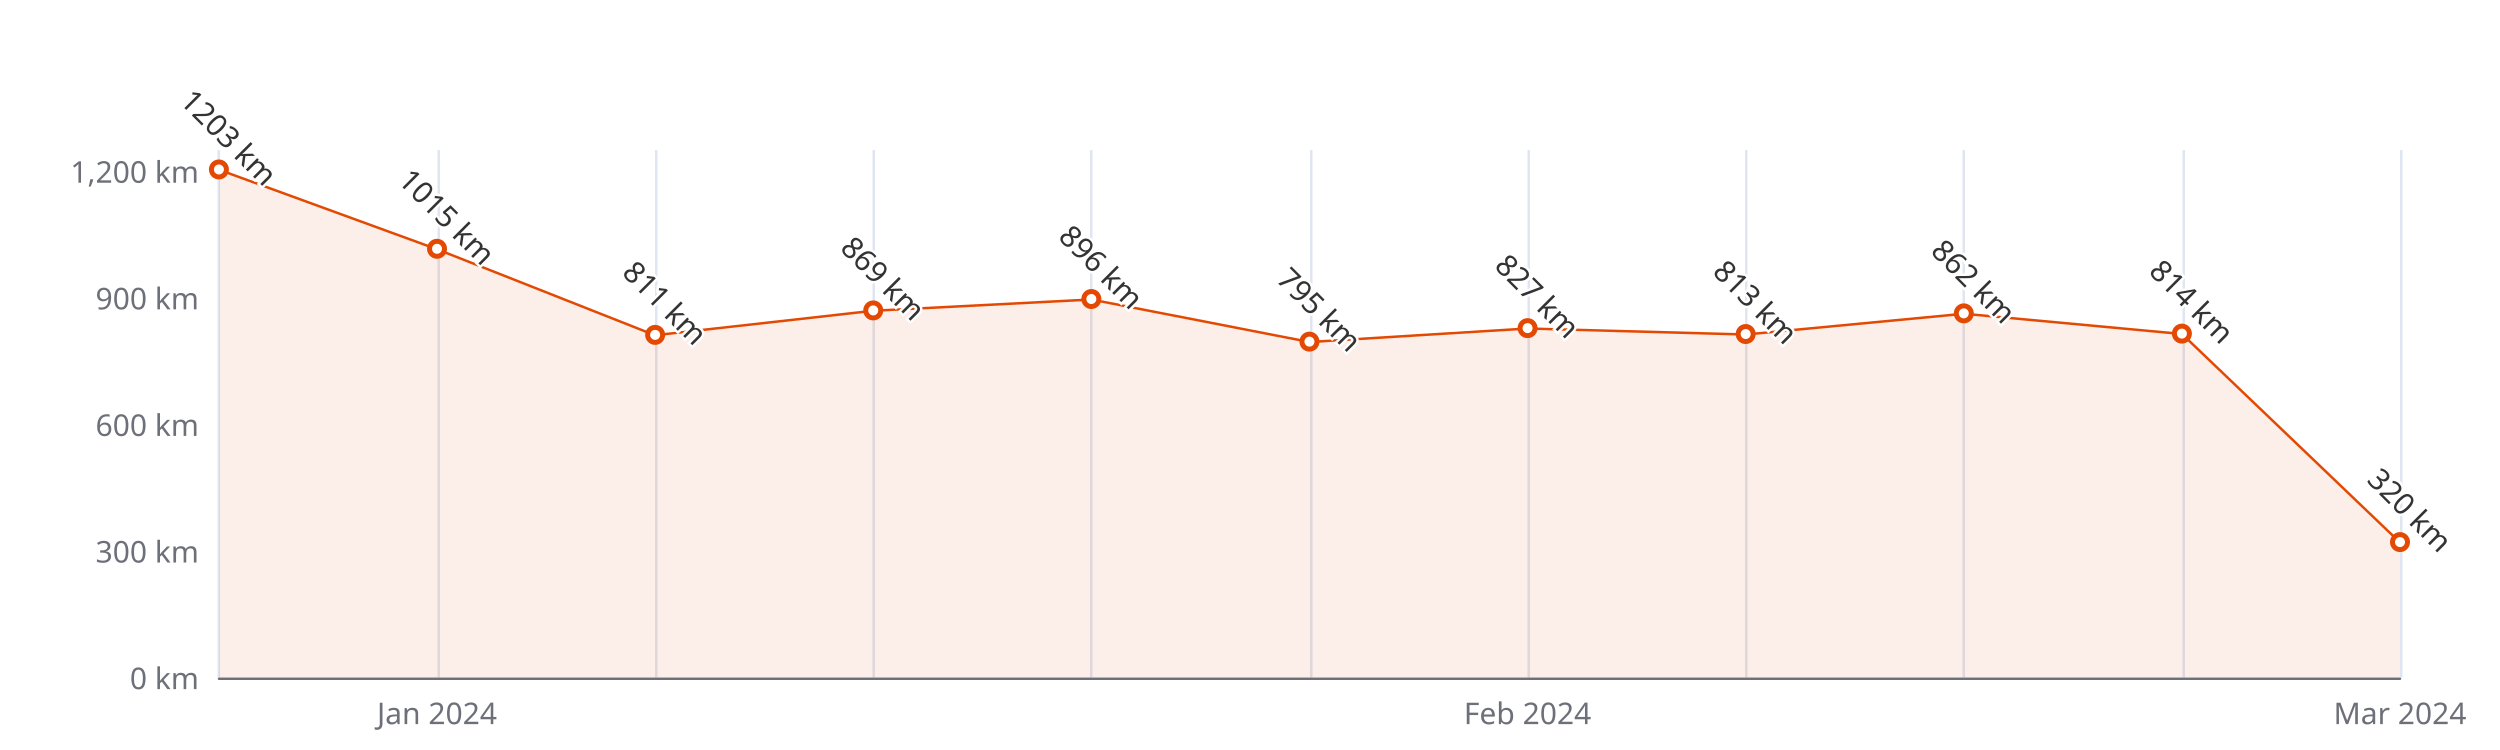
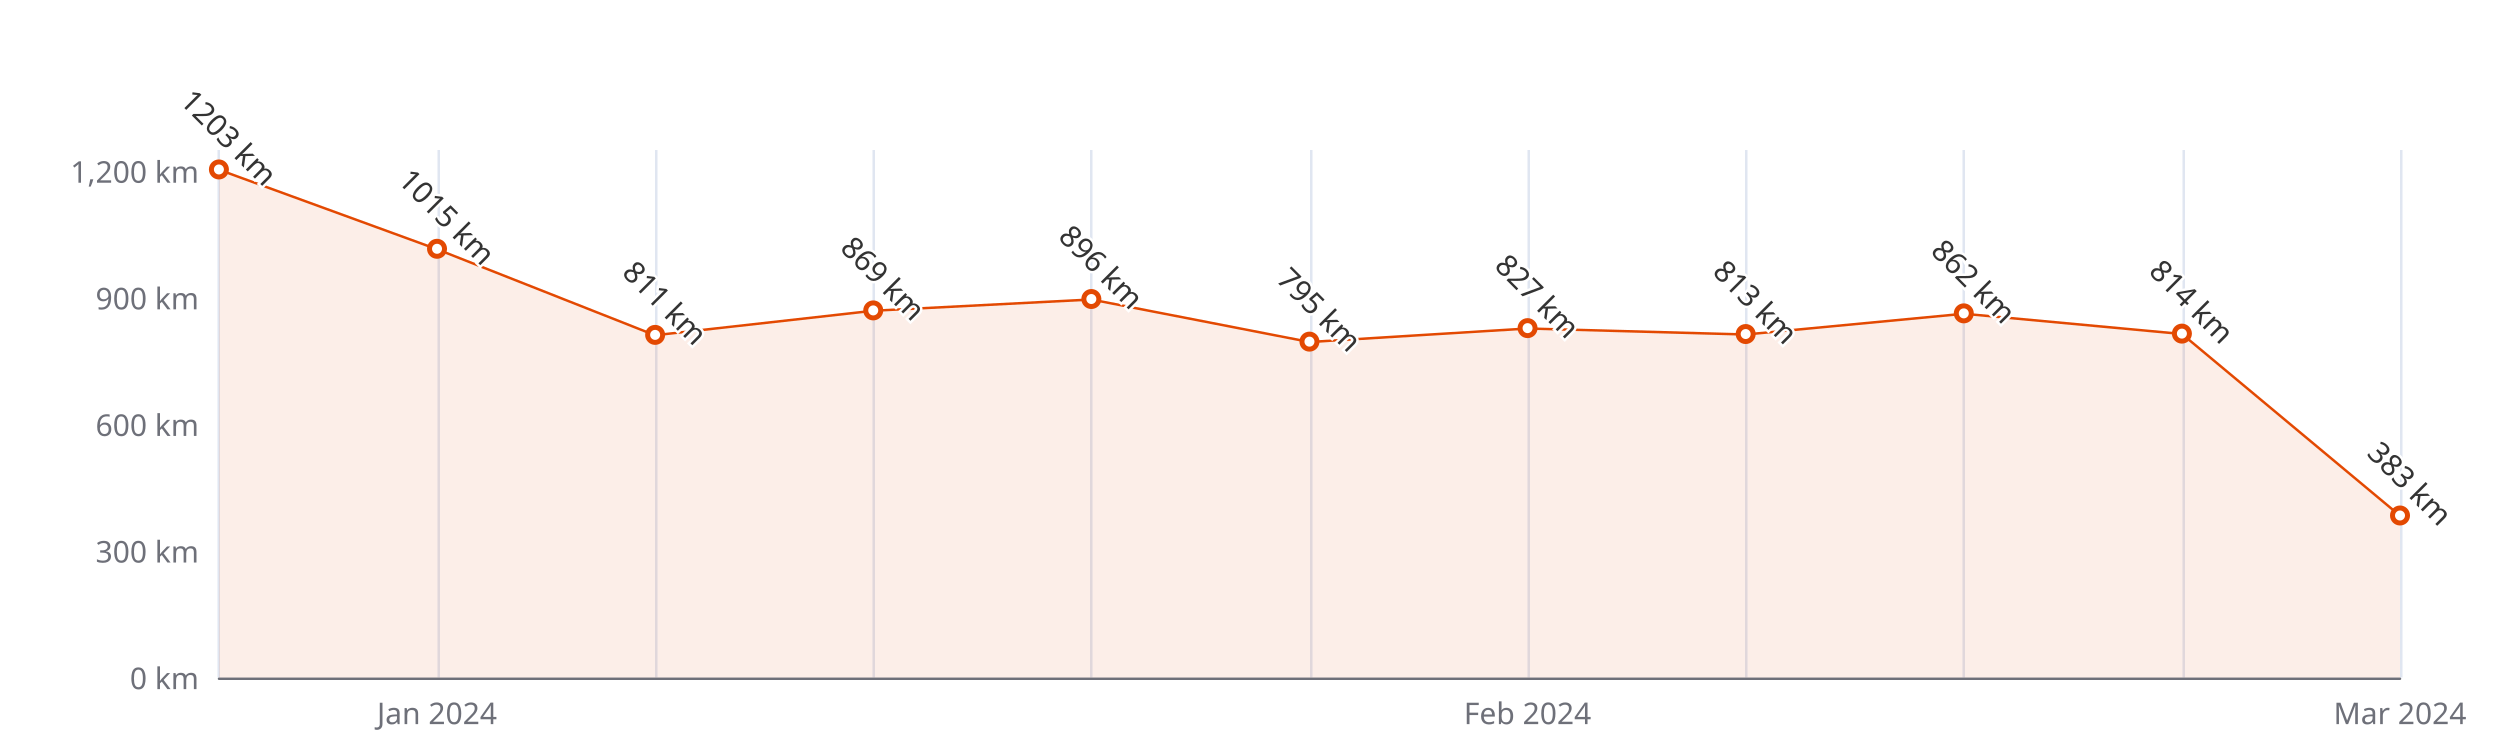
<svg xmlns="http://www.w3.org/2000/svg" width="1000" height="300" version="1.1" baseProfile="full" viewBox="0 0 1000 300">
  <rect width="1000" height="300" x="0" y="0" id="0" fill="#ffffff" />
  <path d="M87.5 60L87.5 271" fill="none" stroke="#E0E6F1" />
  <path d="M175.5 60L175.5 271" fill="none" stroke="#E0E6F1" />
  <path d="M262.5 60L262.5 271" fill="none" stroke="#E0E6F1" />
  <path d="M349.5 60L349.5 271" fill="none" stroke="#E0E6F1" />
  <path d="M436.5 60L436.5 271" fill="none" stroke="#E0E6F1" />
  <path d="M524.5 60L524.5 271" fill="none" stroke="#E0E6F1" />
  <path d="M611.5 60L611.5 271" fill="none" stroke="#E0E6F1" />
  <path d="M698.5 60L698.5 271" fill="none" stroke="#E0E6F1" />
  <path d="M785.5 60L785.5 271" fill="none" stroke="#E0E6F1" />
  <path d="M873.5 60L873.5 271" fill="none" stroke="#E0E6F1" />
  <path d="M960.5 60L960.5 271" fill="none" stroke="#E0E6F1" />
  <path d="M87.6 271.5L960 271.5" fill="none" stroke="#6E7079" stroke-linecap="round" />
  <text dominant-baseline="central" text-anchor="end" style="font-size:12px;font-family:sans-serif;" xml:space="preserve" transform="translate(79.56 271)" fill="#6E7079">0 km</text>
  <text dominant-baseline="central" text-anchor="end" style="font-size:12px;font-family:sans-serif;" xml:space="preserve" transform="translate(79.56 220.36)" fill="#6E7079">300 km</text>
  <text dominant-baseline="central" text-anchor="end" style="font-size:12px;font-family:sans-serif;" xml:space="preserve" transform="translate(79.56 169.72)" fill="#6E7079">600 km</text>
  <text dominant-baseline="central" text-anchor="end" style="font-size:12px;font-family:sans-serif;" xml:space="preserve" transform="translate(79.56 119.08)" fill="#6E7079">900 km</text>
  <text dominant-baseline="central" text-anchor="end" style="font-size:12px;font-family:sans-serif;" xml:space="preserve" transform="translate(79.56 68.44)" fill="#6E7079">1,200 km</text>
  <text dominant-baseline="central" text-anchor="middle" style="font-size:12px;font-family:sans-serif;" xml:space="preserve" y="6" transform="translate(174.804 279)" fill="#6E7079">Jan 2024</text>
  <text dominant-baseline="central" text-anchor="middle" style="font-size:12px;font-family:sans-serif;" xml:space="preserve" y="6" transform="translate(611.024 279)" fill="#6E7079">Feb 2024</text>
  <text dominant-baseline="central" text-anchor="middle" style="font-size:12px;font-family:sans-serif;" xml:space="preserve" y="6" transform="translate(960 279)" fill="#6E7079">Mar 2024</text>
  <g clip-path="url(#zr5-c0)">
-     <path d="M87.6 67.9L174.8 99.7L262 134.1L349.3 124.3L436.5 119.8L523.8 136.8L611 131.4L698.3 133.8L785.5 125.5L872.8 133.6L960 217L960 271L872.8 271L785.5 271L698.3 271L611 271L523.8 271L436.5 271L349.3 271L262 271L174.8 271L87.6 271Z" fill="rgb(227,73,2)" fill-opacity="0.09" />
-     <path d="M87.6 67.9L174.8 99.7L262 134.1L349.3 124.3L436.5 119.8L523.8 136.8L611 131.4L698.3 133.8L785.5 125.5L872.8 133.6L960 217" fill="none" stroke="#E34902" stroke-linejoin="bevel" />
+     <path d="M87.6 67.9L174.8 99.7L262 134.1L349.3 124.3L436.5 119.8L523.8 136.8L611 131.4L698.3 133.8L785.5 125.5L872.8 133.6L960 206.3L960 271L872.8 271L785.5 271L698.3 271L611 271L523.8 271L436.5 271L349.3 271L262 271L174.8 271L87.6 271Z" fill="rgb(227,73,2)" fill-opacity="0.09" />
+     <path d="M87.6 67.9L174.8 99.7L262 134.1L349.3 124.3L436.5 119.8L523.8 136.8L611 131.4L698.3 133.8L785.5 125.5L872.8 133.6L960 206.3" fill="none" stroke="#E34902" stroke-linejoin="bevel" />
  </g>
  <path d="M1 0A1 1 0 1 1 1 -0.1A1 1 0 0 1 1 0" transform="matrix(3,0,0,3,87.56,67.9336)" fill="#fff" stroke="#E34902" stroke-width="0.667" />
  <path d="M1 0A1 1 0 1 1 1 -0.1A1 1 0 0 1 1 0" transform="matrix(3,0,0,3,174.804,99.668)" fill="#fff" stroke="#E34902" stroke-width="0.667" />
  <path d="M1 0A1 1 0 1 1 1 -0.1A1 1 0 0 1 1 0" transform="matrix(3,0,0,3,262.048,134.1032)" fill="#fff" stroke="#E34902" stroke-width="0.667" />
  <path d="M1 0A1 1 0 1 1 1 -0.1A1 1 0 0 1 1 0" transform="matrix(3,0,0,3,349.292,124.3128)" fill="#fff" stroke="#E34902" stroke-width="0.667" />
  <path d="M1 0A1 1 0 1 1 1 -0.1A1 1 0 0 1 1 0" transform="matrix(3,0,0,3,436.536,119.7552)" fill="#fff" stroke="#E34902" stroke-width="0.667" />
  <path d="M1 0A1 1 0 1 1 1 -0.1A1 1 0 0 1 1 0" transform="matrix(3,0,0,3,523.78,136.804)" fill="#fff" stroke="#E34902" stroke-width="0.667" />
  <path d="M1 0A1 1 0 1 1 1 -0.1A1 1 0 0 1 1 0" transform="matrix(3,0,0,3,611.024,131.4024)" fill="#fff" stroke="#E34902" stroke-width="0.667" />
  <path d="M1 0A1 1 0 1 1 1 -0.1A1 1 0 0 1 1 0" transform="matrix(3,0,0,3,698.268,133.7656)" fill="#fff" stroke="#E34902" stroke-width="0.667" />
  <path d="M1 0A1 1 0 1 1 1 -0.1A1 1 0 0 1 1 0" transform="matrix(3,0,0,3,785.512,125.4944)" fill="#fff" stroke="#E34902" stroke-width="0.667" />
  <path d="M1 0A1 1 0 1 1 1 -0.1A1 1 0 0 1 1 0" transform="matrix(3,0,0,3,872.756,133.5968)" fill="#fff" stroke="#E34902" stroke-width="0.667" />
-   <path d="M1 0A1 1 0 1 1 1 -0.1A1 1 0 0 1 1 0" transform="matrix(3,0,0,3,960,216.984)" fill="#fff" stroke="#E34902" stroke-width="0.667" />
+   <path d="M1 0A1 1 0 1 1 1 -0.1A1 1 0 0 1 1 0" transform="matrix(3,0,0,3,960,206.3496)" fill="#fff" stroke="#E34902" stroke-width="0.667" />
  <text dominant-baseline="central" text-anchor="middle" style="font-size:12px;font-family:sans-serif;" xml:space="preserve" y="-6" transform="matrix(0.707,0.707,-0.707,0.707,87.56,58.9336)" fill="#333" stroke="rgb(255,255,255)" stroke-width="2" paint-order="stroke" stroke-miterlimit="2">1203 km</text>
  <text dominant-baseline="central" text-anchor="middle" style="font-size:12px;font-family:sans-serif;" xml:space="preserve" y="-6" transform="matrix(0.707,0.707,-0.707,0.707,174.804,90.668)" fill="#333" stroke="rgb(255,255,255)" stroke-width="2" paint-order="stroke" stroke-miterlimit="2">1015 km</text>
  <text dominant-baseline="central" text-anchor="middle" style="font-size:12px;font-family:sans-serif;" xml:space="preserve" y="-6" transform="matrix(0.707,0.707,-0.707,0.707,262.048,125.1032)" fill="#333" stroke="rgb(255,255,255)" stroke-width="2" paint-order="stroke" stroke-miterlimit="2">811 km</text>
  <text dominant-baseline="central" text-anchor="middle" style="font-size:12px;font-family:sans-serif;" xml:space="preserve" y="-6" transform="matrix(0.707,0.707,-0.707,0.707,349.292,115.3128)" fill="#333" stroke="rgb(255,255,255)" stroke-width="2" paint-order="stroke" stroke-miterlimit="2">869 km</text>
  <text dominant-baseline="central" text-anchor="middle" style="font-size:12px;font-family:sans-serif;" xml:space="preserve" y="-6" transform="matrix(0.707,0.707,-0.707,0.707,436.536,110.7552)" fill="#333" stroke="rgb(255,255,255)" stroke-width="2" paint-order="stroke" stroke-miterlimit="2">896 km</text>
  <text dominant-baseline="central" text-anchor="middle" style="font-size:12px;font-family:sans-serif;" xml:space="preserve" y="-6" transform="matrix(0.707,0.707,-0.707,0.707,523.78,127.804)" fill="#333" stroke="rgb(255,255,255)" stroke-width="2" paint-order="stroke" stroke-miterlimit="2">795 km</text>
  <text dominant-baseline="central" text-anchor="middle" style="font-size:12px;font-family:sans-serif;" xml:space="preserve" y="-6" transform="matrix(0.707,0.707,-0.707,0.707,611.024,122.4024)" fill="#333" stroke="rgb(255,255,255)" stroke-width="2" paint-order="stroke" stroke-miterlimit="2">827 km</text>
  <text dominant-baseline="central" text-anchor="middle" style="font-size:12px;font-family:sans-serif;" xml:space="preserve" y="-6" transform="matrix(0.707,0.707,-0.707,0.707,698.268,124.7656)" fill="#333" stroke="rgb(255,255,255)" stroke-width="2" paint-order="stroke" stroke-miterlimit="2">813 km</text>
  <text dominant-baseline="central" text-anchor="middle" style="font-size:12px;font-family:sans-serif;" xml:space="preserve" y="-6" transform="matrix(0.707,0.707,-0.707,0.707,785.512,116.4944)" fill="#333" stroke="rgb(255,255,255)" stroke-width="2" paint-order="stroke" stroke-miterlimit="2">862 km</text>
  <text dominant-baseline="central" text-anchor="middle" style="font-size:12px;font-family:sans-serif;" xml:space="preserve" y="-6" transform="matrix(0.707,0.707,-0.707,0.707,872.756,124.5968)" fill="#333" stroke="rgb(255,255,255)" stroke-width="2" paint-order="stroke" stroke-miterlimit="2">814 km</text>
-   <text dominant-baseline="central" text-anchor="middle" style="font-size:12px;font-family:sans-serif;" xml:space="preserve" y="-6" transform="matrix(0.707,0.707,-0.707,0.707,960,207.984)" fill="#333" stroke="rgb(255,255,255)" stroke-width="2" paint-order="stroke" stroke-miterlimit="2">320 km</text>
+   <text dominant-baseline="central" text-anchor="middle" style="font-size:12px;font-family:sans-serif;" xml:space="preserve" y="-6" transform="matrix(0.707,0.707,-0.707,0.707,960,197.3496)" fill="#333" stroke="rgb(255,255,255)" stroke-width="2" paint-order="stroke" stroke-miterlimit="2">383 km</text>
  <defs>
    <clipPath id="zr5-c0">
      <path d="M87 59.5l873 0l0 212l-873 0Z" fill="#000" />
    </clipPath>
  </defs>
</svg>
